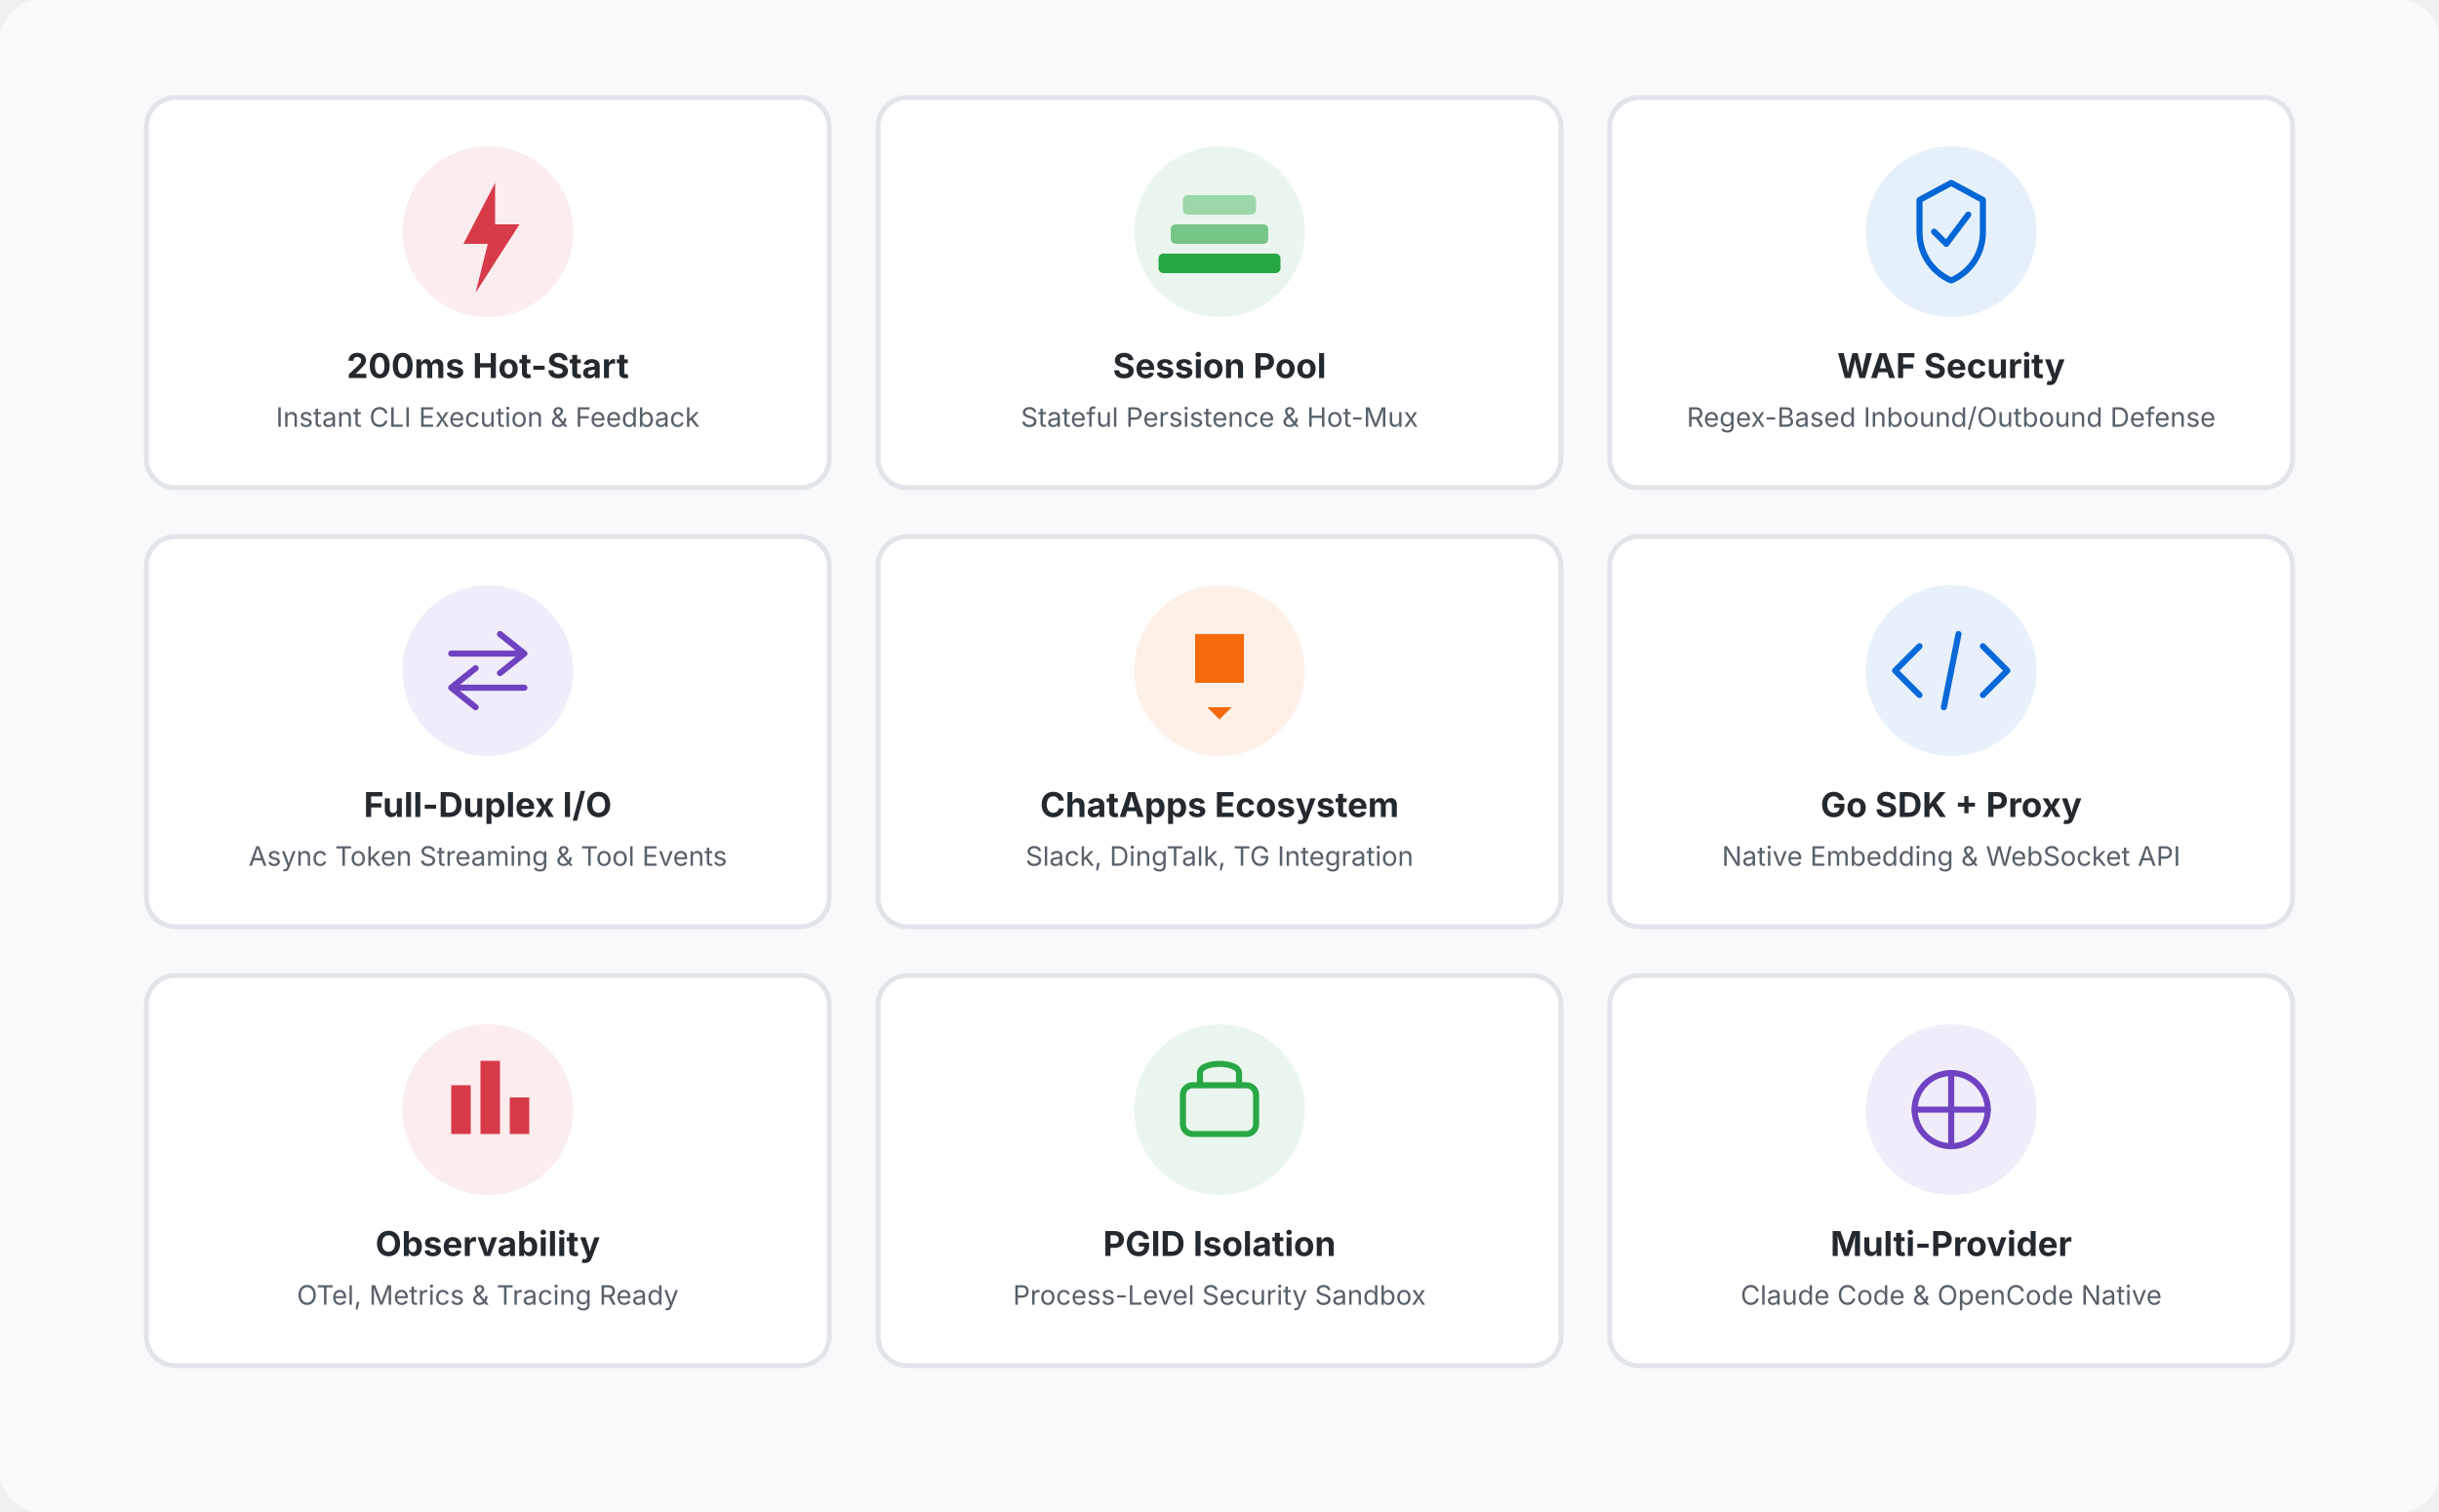
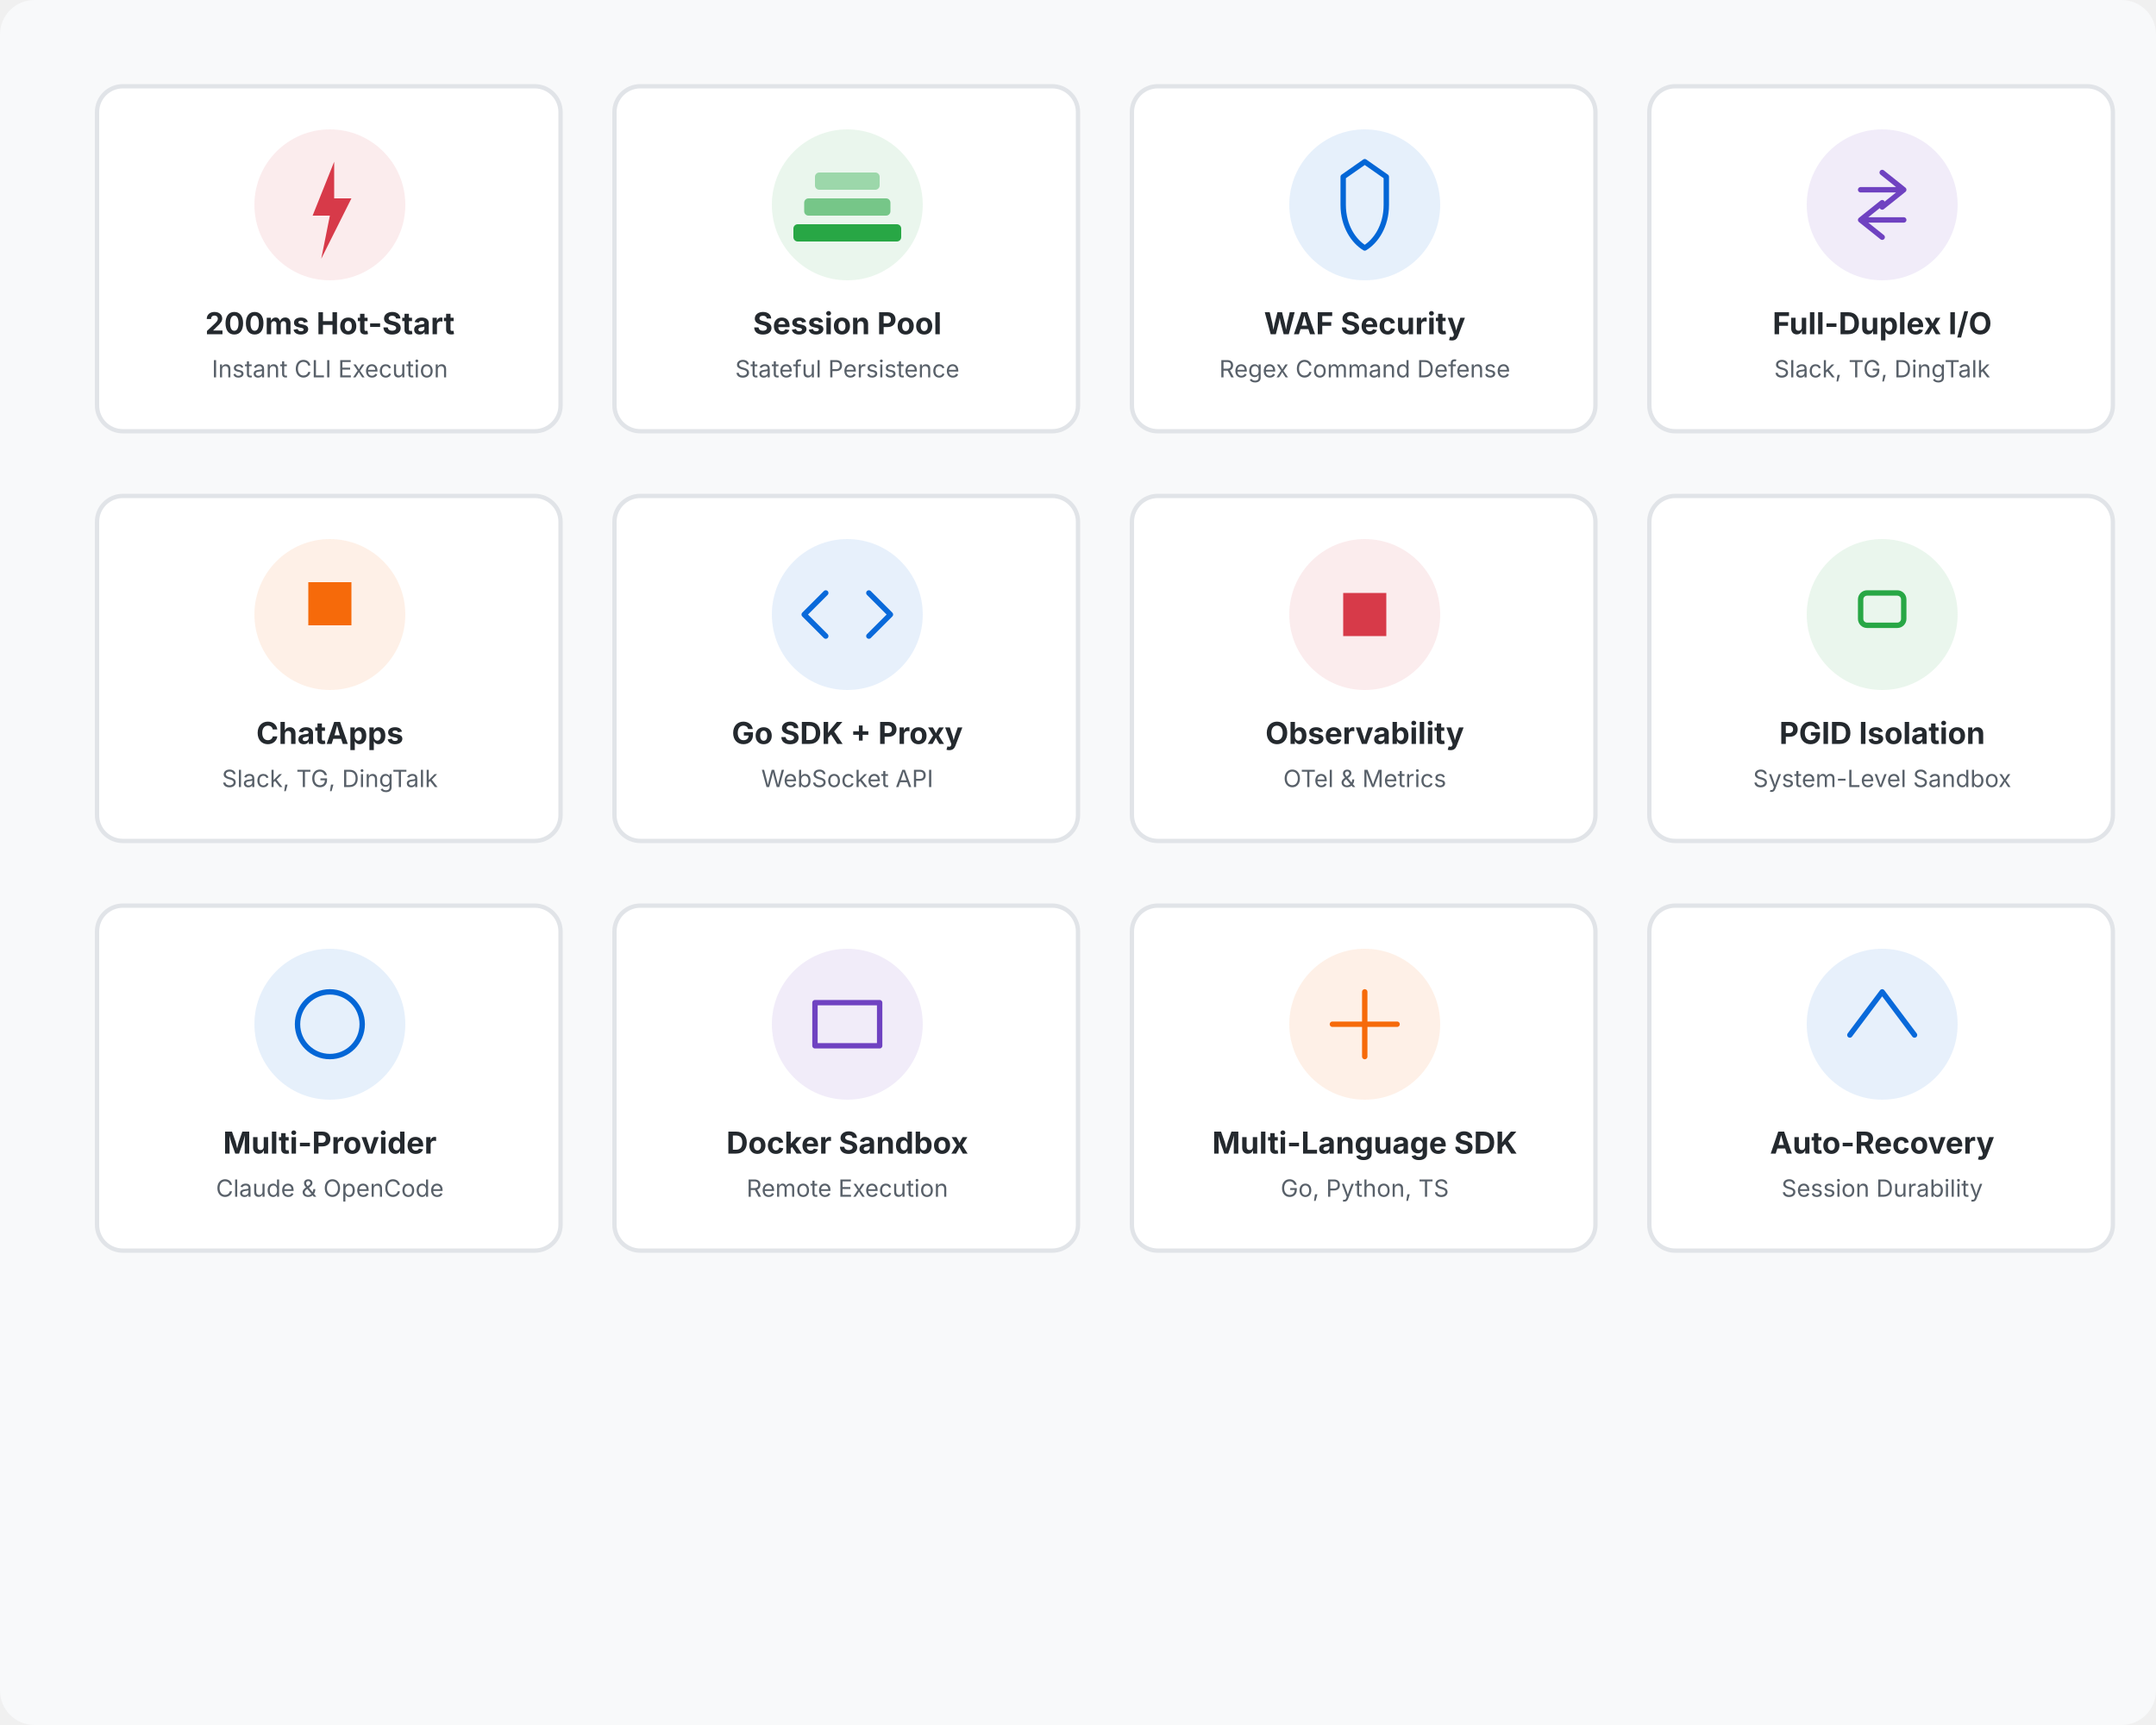
- <svg xmlns="http://www.w3.org/2000/svg" viewBox="0 0 1000 620" width="1000" height="620">
+ <svg xmlns="http://www.w3.org/2000/svg" viewBox="0 0 1000 800" width="1000" height="800">
  <defs>
    <style>
      .bg { fill: #f8f9fa; }
      .feature-card { fill: #ffffff; stroke: #e1e4e8; stroke-width: 2; }
      .text-title { font-family: -apple-system, system-ui, sans-serif; font-weight: bold; font-size: 14px; fill: #24292e; }
      .text-sub { font-family: -apple-system, sans-serif; font-size: 11px; fill: #586069; }
      
      .icon-bg { opacity: 0.1; }
      .icon-stroke { fill: none; stroke-width: 2.5; stroke-linecap: round; stroke-linejoin: round; }
      
      .c1-fill { fill: #d73a49; } .c1-stroke { stroke: #d73a49; }
      .c2-fill { fill: #28a745; } .c2-stroke { stroke: #28a745; }
      .c3-fill { fill: #0366d6; } .c3-stroke { stroke: #0366d6; }
      .c4-fill { fill: #6f42c1; } .c4-stroke { stroke: #6f42c1; }
      .c5-fill { fill: #f66a0a; } .c5-stroke { stroke: #f66a0a; }
      .c6-fill { fill: #0969da; } .c6-stroke { stroke: #0969da; }
    </style>
  </defs>
  <rect width="100%" height="100%" class="bg" rx="16" />
-   <g transform="translate(60, 40)">
-     <rect width="280" height="160" rx="12" class="feature-card" />
-     <circle cx="140" cy="55" r="35" class="icon-bg c1-fill" />
-     <path d="M143 35 L130 60 L140 60 L135 80 L153 52 L143 52 Z" class="c1-fill" />
-     <text x="140" y="115" text-anchor="middle" class="text-title">200ms Hot-Start</text>
-     <text x="140" y="135" text-anchor="middle" class="text-sub">Instant CLI Execution &amp; Feedback</text>
+   <g transform="translate(45, 40)">
+     <rect width="215" height="160" rx="12" class="feature-card" />
+     <circle cx="108" cy="55" r="35" class="icon-bg c1-fill" />
+     <path d="M110 35 L100 60 L108 60 L104 80 L118 52 L110 52 Z" class="c1-fill" />
+     <text x="108" y="115" text-anchor="middle" class="text-title">200ms Hot-Start</text>
+     <text x="108" y="135" text-anchor="middle" class="text-sub">Instant CLI Execution</text>
  </g>
-   <g transform="translate(360, 40)">
-     <rect width="280" height="160" rx="12" class="feature-card" />
-     <circle cx="140" cy="55" r="35" class="icon-bg c2-fill" />
-     <rect x="125" y="40" width="30" height="8" rx="2" class="c2-fill" opacity="0.4" />
-     <rect x="120" y="52" width="40" height="8" rx="2" class="c2-fill" opacity="0.6" />
-     <rect x="115" y="64" width="50" height="8" rx="2" class="c2-fill" />
-     <text x="140" y="115" text-anchor="middle" class="text-title">Session Pool</text>
-     <text x="140" y="135" text-anchor="middle" class="text-sub">Stateful Persistence &amp; Hot-Mux</text>
+   <g transform="translate(285, 40)">
+     <rect width="215" height="160" rx="12" class="feature-card" />
+     <circle cx="108" cy="55" r="35" class="icon-bg c2-fill" />
+     <rect x="93" y="40" width="30" height="8" rx="2" class="c2-fill" opacity="0.4" />
+     <rect x="88" y="52" width="40" height="8" rx="2" class="c2-fill" opacity="0.6" />
+     <rect x="83" y="64" width="50" height="8" rx="2" class="c2-fill" />
+     <text x="108" y="115" text-anchor="middle" class="text-title">Session Pool</text>
+     <text x="108" y="135" text-anchor="middle" class="text-sub">Stateful Persistence</text>
  </g>
-   <g transform="translate(660, 40)">
-     <rect width="280" height="160" rx="12" class="feature-card" />
-     <circle cx="140" cy="55" r="35" class="icon-bg c3-fill" />
-     <path d="M140 35 L153 42 L153 55 C153 65 147 72 140 75 C133 72 127 65 127 55 L127 42 Z" class="icon-stroke c3-stroke" />
-     <path d="M133 55 L138 60 L147 48" class="icon-stroke c3-stroke" />
-     <text x="140" y="115" text-anchor="middle" class="text-title">WAF Security</text>
-     <text x="140" y="135" text-anchor="middle" class="text-sub">Regex-Based Inbound/Outbound Defense</text>
+   <g transform="translate(525, 40)">
+     <rect width="215" height="160" rx="12" class="feature-card" />
+     <circle cx="108" cy="55" r="35" class="icon-bg c3-fill" />
+     <path d="M108 35 L118 42 L118 55 C118 65 113 72 108 75 C103 72 98 65 98 55 L98 42 Z" class="icon-stroke c3-stroke" />
+     <text x="108" y="115" text-anchor="middle" class="text-title">WAF Security</text>
+     <text x="108" y="135" text-anchor="middle" class="text-sub">Regex Command Defense</text>
  </g>
-   <g transform="translate(60, 220)">
-     <rect width="280" height="160" rx="12" class="feature-card" />
-     <circle cx="140" cy="55" r="35" class="icon-bg c4-fill" />
-     <path d="M125 48 L155 48 M145 40 L155 48 L145 56" class="icon-stroke c4-stroke" />
-     <path d="M155 62 L125 62 M135 54 L125 62 L135 70" class="icon-stroke c4-stroke" />
-     <text x="140" y="115" text-anchor="middle" class="text-title">Full-Duplex I/O</text>
-     <text x="140" y="135" text-anchor="middle" class="text-sub">Async Token Streaming &amp; Tool Events</text>
+   <g transform="translate(765, 40)">
+     <rect width="215" height="160" rx="12" class="feature-card" />
+     <circle cx="108" cy="55" r="35" class="icon-bg c4-fill" />
+     <path d="M98 48 L118 48 M108 40 L118 48 L108 56" class="icon-stroke c4-stroke" />
+     <path d="M118 62 L98 62 M108 54 L98 62 L108 70" class="icon-stroke c4-stroke" />
+     <text x="108" y="115" text-anchor="middle" class="text-title">Full-Duplex I/O</text>
+     <text x="108" y="135" text-anchor="middle" class="text-sub">Slack, TG, DingTalk</text>
  </g>
-   <g transform="translate(360, 220)">
-     <rect width="280" height="160" rx="12" class="feature-card" />
-     <circle cx="140" cy="55" r="35" class="icon-bg c5-fill" />
-     <path d="M130 40 H150 V60 H130 Z M135 70 H145 L140 75 Z" class="c5-fill" />
-     <text x="140" y="115" text-anchor="middle" class="text-title">ChatApps Ecosystem</text>
-     <text x="140" y="135" text-anchor="middle" class="text-sub">Slack, DingTalk, TG Integration</text>
+   <g transform="translate(45, 230)">
+     <rect width="215" height="160" rx="12" class="feature-card" />
+     <circle cx="108" cy="55" r="35" class="icon-bg c5-fill" />
+     <path d="M98 40 H118 V60 H98 Z" class="c5-fill" />
+     <text x="108" y="115" text-anchor="middle" class="text-title">ChatApps</text>
+     <text x="108" y="135" text-anchor="middle" class="text-sub">Slack, TG, DingTalk</text>
  </g>
-   <g transform="translate(660, 220)">
-     <rect width="280" height="160" rx="12" class="feature-card" />
-     <circle cx="140" cy="55" r="35" class="icon-bg c6-fill" />
-     <path d="M127 45 L117 55 L127 65 M153 45 L163 55 L153 65" class="icon-stroke c6-stroke" />
-     <path d="M143 40 L137 70" class="icon-stroke c6-stroke" />
-     <text x="140" y="115" text-anchor="middle" class="text-title">Go SDK + Proxy</text>
-     <text x="140" y="135" text-anchor="middle" class="text-sub">Native Embedding &amp; WebSocket API</text>
+   <g transform="translate(285, 230)">
+     <rect width="215" height="160" rx="12" class="feature-card" />
+     <circle cx="108" cy="55" r="35" class="icon-bg c6-fill" />
+     <path d="M98 45 L88 55 L98 65 M118 45 L128 55 L118 65" class="icon-stroke c6-stroke" />
+     <text x="108" y="115" text-anchor="middle" class="text-title">Go SDK + Proxy</text>
+     <text x="108" y="135" text-anchor="middle" class="text-sub">WebSocket API</text>
  </g>
-   <g transform="translate(60, 400)">
-     <rect width="280" height="160" rx="12" class="feature-card" />
-     <circle cx="140" cy="55" r="35" class="icon-bg c1-fill" />
-     <path d="M125 65 L125 45 L133 45 L133 65 Z" class="c1-fill" />
-     <path d="M137 65 L137 35 L145 35 L145 65 Z" class="c1-fill" />
-     <path d="M149 65 L149 50 L157 50 L157 65 Z" class="c1-fill" />
-     <text x="140" y="115" text-anchor="middle" class="text-title">Observability</text>
-     <text x="140" y="135" text-anchor="middle" class="text-sub">OTel, Metrics &amp; Tracing Ready</text>
+   <g transform="translate(525, 230)">
+     <rect width="215" height="160" rx="12" class="feature-card" />
+     <circle cx="108" cy="55" r="35" class="icon-bg c1-fill" />
+     <path d="M98 65 V45 L118 45 V65 Z" class="c1-fill" />
+     <text x="108" y="115" text-anchor="middle" class="text-title">Observability</text>
+     <text x="108" y="135" text-anchor="middle" class="text-sub">OTel &amp; Metrics</text>
  </g>
-   <g transform="translate(360, 400)">
-     <rect width="280" height="160" rx="12" class="feature-card" />
-     <circle cx="140" cy="55" r="35" class="icon-bg c2-fill" />
-     <rect x="125" y="45" width="30" height="20" rx="4" class="icon-stroke c2-stroke" />
-     <path d="M132 45 V40 C132 35 148 35 148 40 V45" class="icon-stroke c2-stroke" />
-     <text x="140" y="115" text-anchor="middle" class="text-title">PGID Isolation</text>
-     <text x="140" y="135" text-anchor="middle" class="text-sub">Process-Level Security Sandbox</text>
+   <g transform="translate(765, 230)">
+     <rect width="215" height="160" rx="12" class="feature-card" />
+     <circle cx="108" cy="55" r="35" class="icon-bg c2-fill" />
+     <rect x="98" y="45" width="20" height="15" rx="3" class="icon-stroke c2-stroke" />
+     <text x="108" y="115" text-anchor="middle" class="text-title">PGID Isolation</text>
+     <text x="108" y="135" text-anchor="middle" class="text-sub">System-Level Sandbox</text>
  </g>
-   <g transform="translate(660, 400)">
-     <rect width="280" height="160" rx="12" class="feature-card" />
-     <circle cx="140" cy="55" r="35" class="icon-bg c4-fill" />
-     <path d="M125 55 A15 15 0 1 1 155 55 A15 15 0 1 1 125 55" class="icon-stroke c4-stroke" />
-     <path d="M140 40 V70 M125 55 H155" class="icon-stroke c4-stroke" />
-     <text x="140" y="115" text-anchor="middle" class="text-title">Multi-Provider</text>
-     <text x="140" y="135" text-anchor="middle" class="text-sub">Claude Code &amp; OpenCode Native</text>
+   <g transform="translate(45, 420)">
+     <rect width="215" height="160" rx="12" class="feature-card" />
+     <circle cx="108" cy="55" r="35" class="icon-bg c3-fill" />
+     <path d="M93 55 A15 15 0 1 1 123 55 A15 15 0 1 1 93 55" class="icon-stroke c3-stroke" />
+     <text x="108" y="115" text-anchor="middle" class="text-title">Multi-Provider</text>
+     <text x="108" y="135" text-anchor="middle" class="text-sub">Claude &amp; OpenCode</text>
+   </g>
+   <g transform="translate(285, 420)">
+     <rect width="215" height="160" rx="12" class="feature-card" />
+     <circle cx="108" cy="55" r="35" class="icon-bg c4-fill" />
+     <path d="M93 45 L123 45 L123 65 L93 65 Z" class="icon-stroke c4-stroke" />
+     <text x="108" y="115" text-anchor="middle" class="text-title">Docker Sandbox</text>
+     <text x="108" y="135" text-anchor="middle" class="text-sub">Remote Execution</text>
+   </g>
+   <g transform="translate(525, 420)">
+     <rect width="215" height="160" rx="12" class="feature-card" />
+     <circle cx="108" cy="55" r="35" class="icon-bg c5-fill" />
+     <path d="M93 55 H123 M108 40 V70" class="icon-stroke c5-stroke" />
+     <text x="108" y="115" text-anchor="middle" class="text-title">Multi-Language SDK</text>
+     <text x="108" y="135" text-anchor="middle" class="text-sub">Go, Python, TS</text>
+   </g>
+   <g transform="translate(765, 420)">
+     <rect width="215" height="160" rx="12" class="feature-card" />
+     <circle cx="108" cy="55" r="35" class="icon-bg c6-fill" />
+     <path d="M93 60 L108 40 L123 60" class="icon-stroke c6-stroke" />
+     <text x="108" y="115" text-anchor="middle" class="text-title">Auto-Recovery</text>
+     <text x="108" y="135" text-anchor="middle" class="text-sub">Session Durability</text>
  </g>
</svg>
